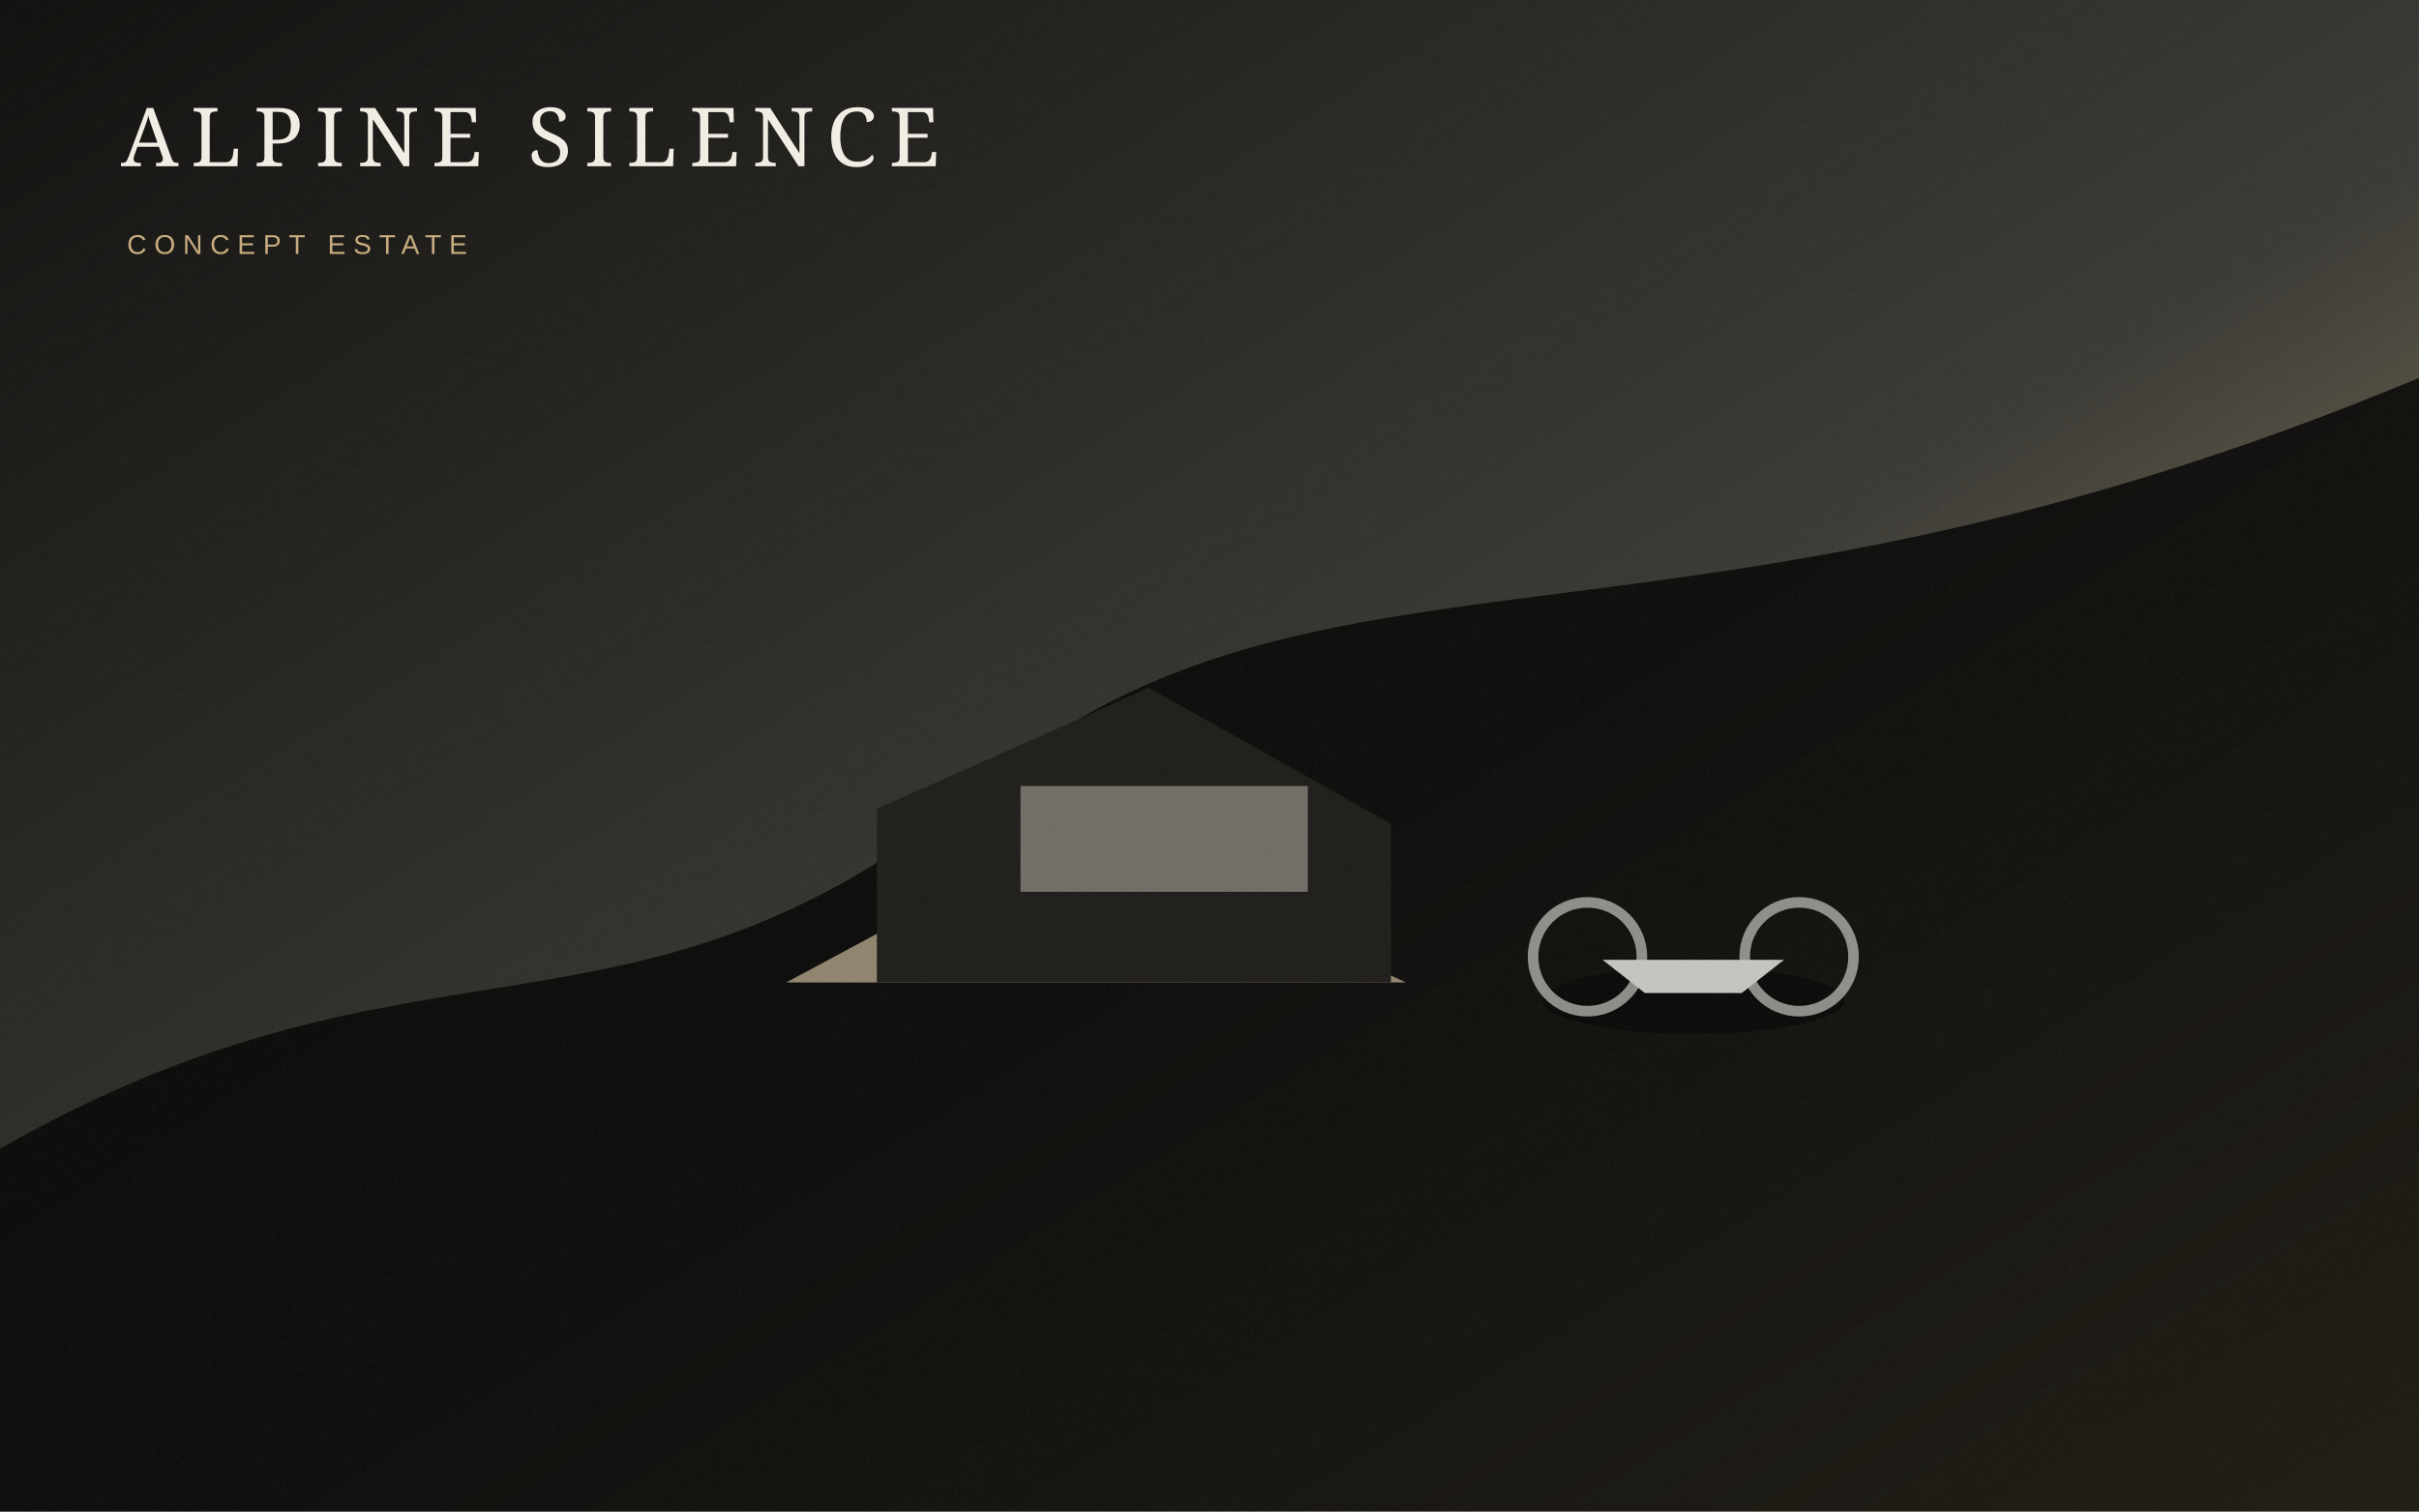
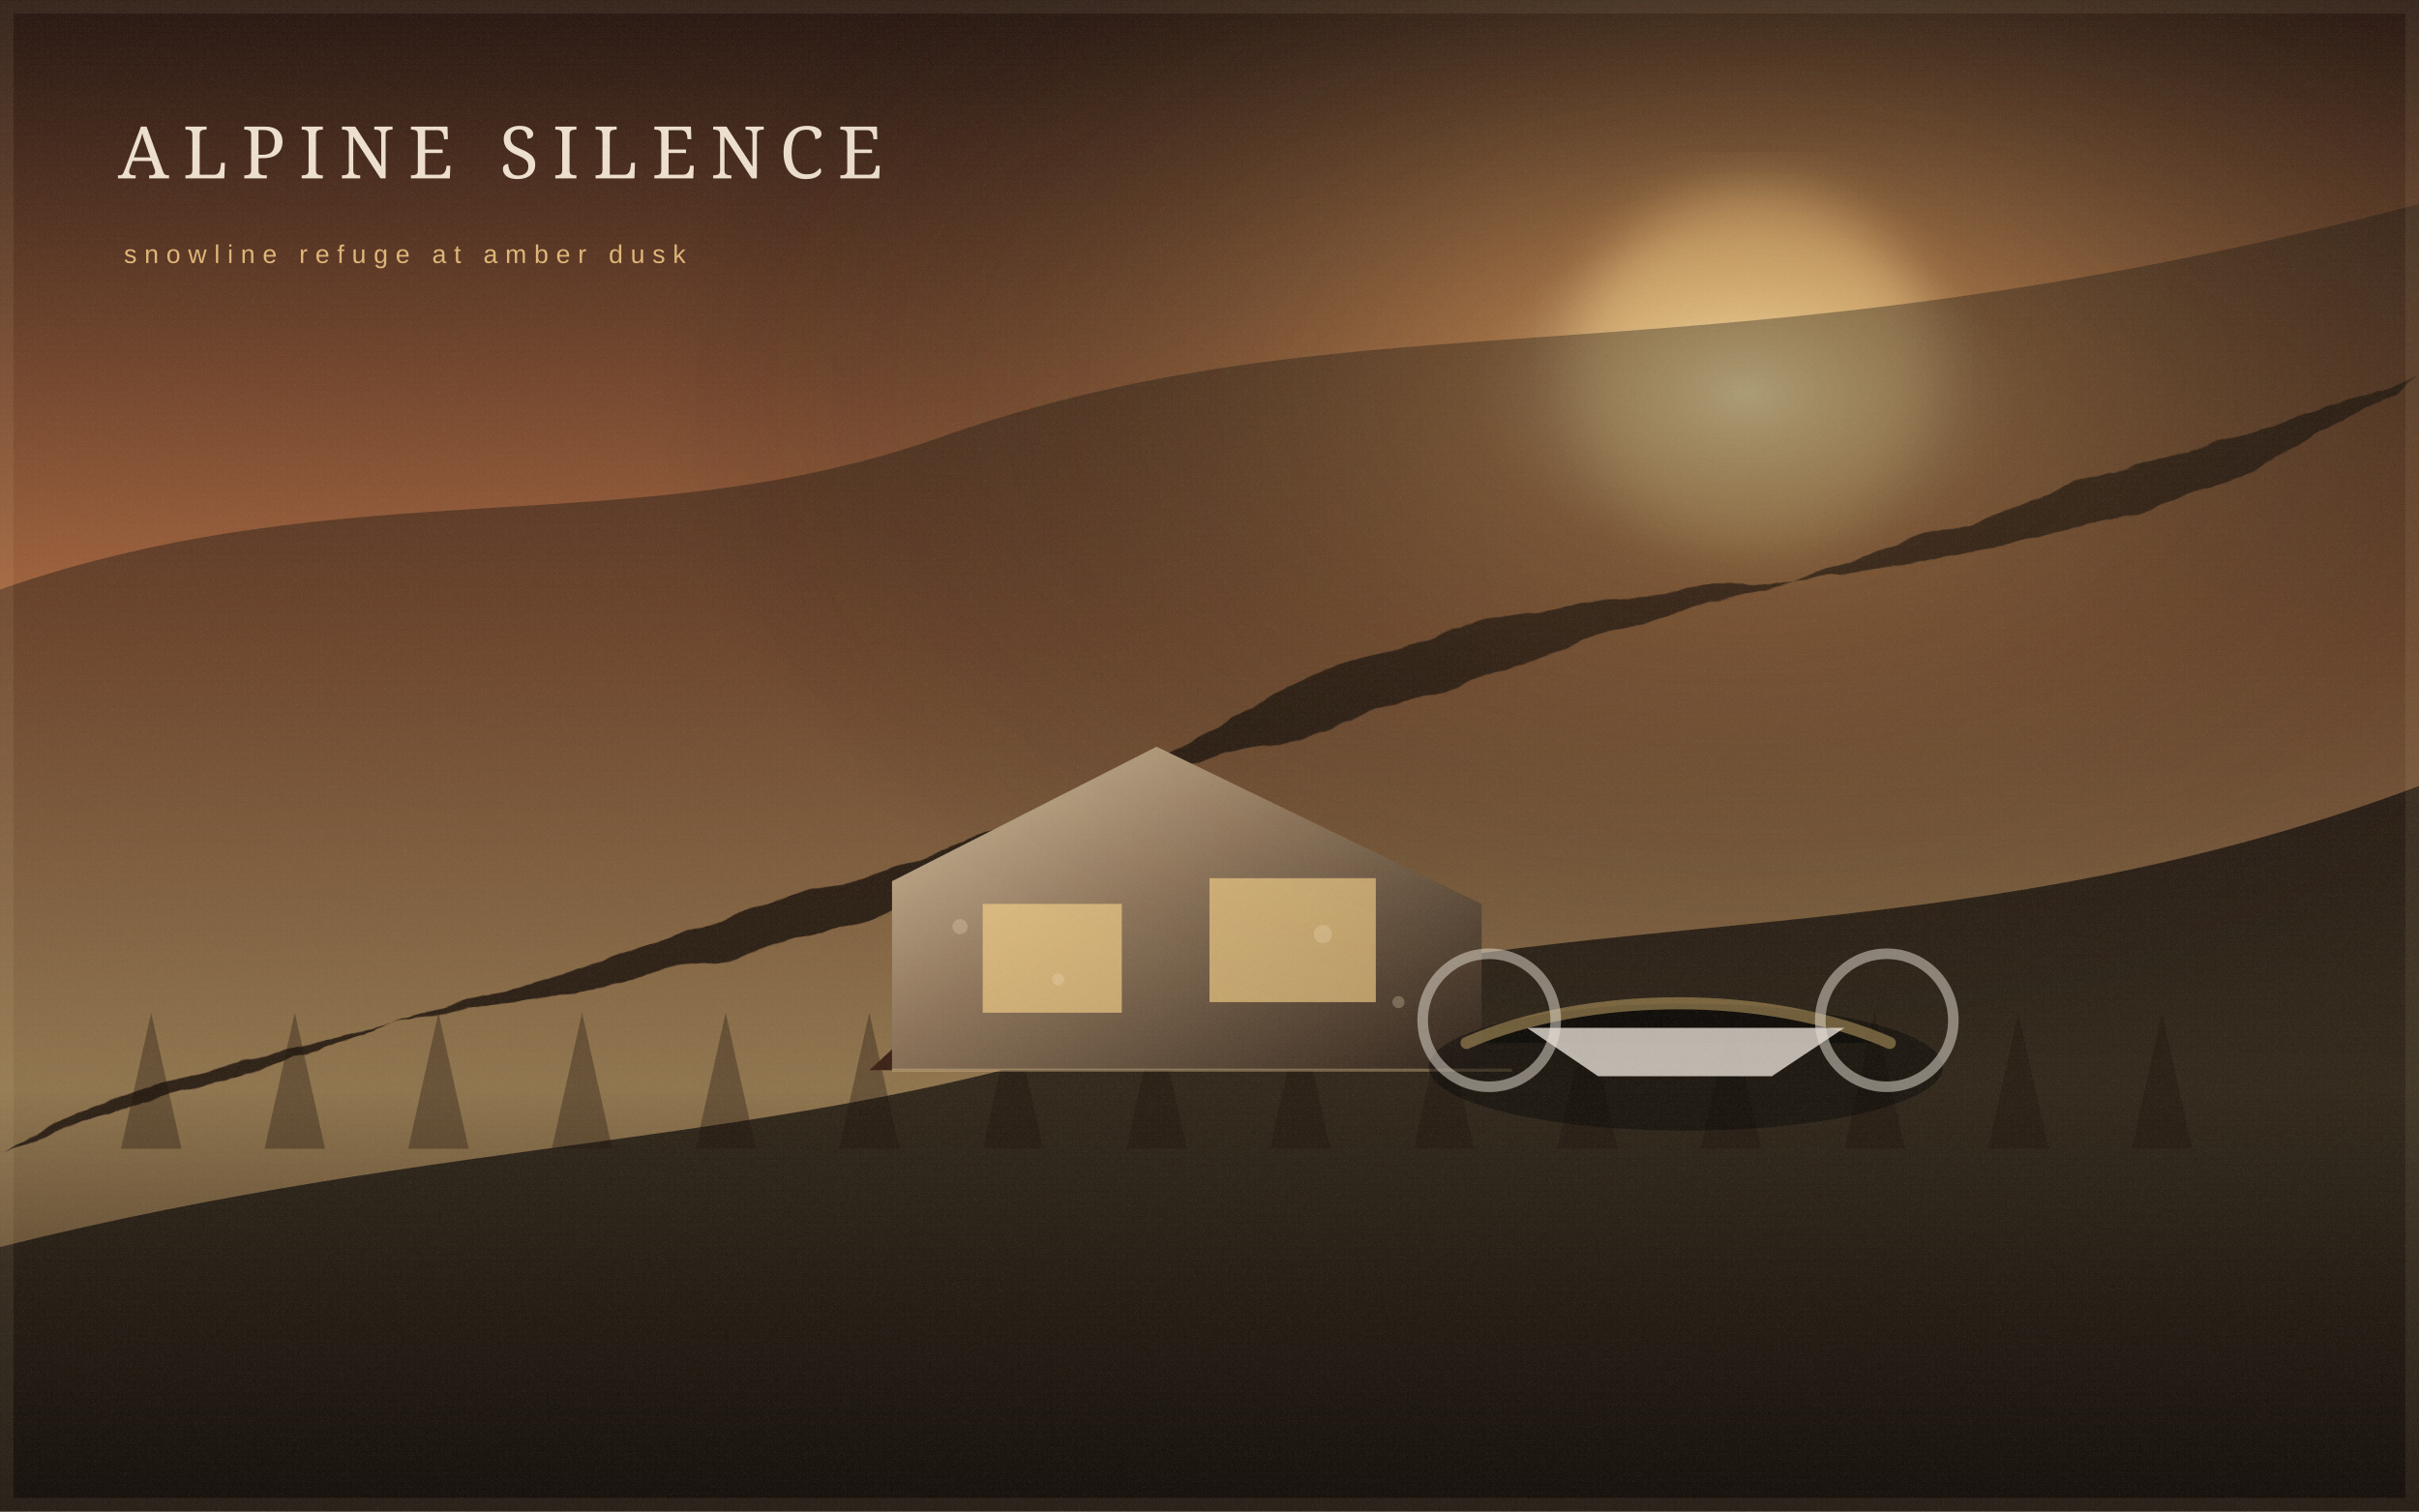
- <svg xmlns="http://www.w3.org/2000/svg" viewBox="0 0 1600 1000">
+ <svg xmlns="http://www.w3.org/2000/svg" viewBox="0 0 1600 1000" role="img" aria-label="ALPINE SILENCE">
  <defs>
-     <linearGradient id="g" x1="0" y1="0" x2="1" y2="1">
-       <stop stop-color="#11100e" />
-       <stop offset=".55" stop-color="#3b3a35" />
-       <stop offset="1" stop-color="#c8ad7f" />
+     <linearGradient id="sky" x1="0" y1="0" x2="0" y2="1">
+       <stop stop-color="#25150f" />
+       <stop offset=".42" stop-color="#a9673f" />
+       <stop offset=".72" stop-color="#e7bc7b" />
+       <stop offset="1" stop-color="#372012" />
    </linearGradient>
-     <filter id="n">
-       <feTurbulence baseFrequency=".7" numOctaves="2" stitchTiles="stitch" />
+     <radialGradient id="sun" cx="72%" cy="26%" r="45%">
+       <stop stop-color="#fff1bc" stop-opacity=".85" />
+       <stop offset=".25" stop-color="#d9a15e" stop-opacity=".38" />
+       <stop offset="1" stop-color="#000" stop-opacity="0" />
+     </radialGradient>
+     <linearGradient id="stone" x1="0" y1="0" x2="1" y2="1">
+       <stop stop-color="#d9c3a0" />
+       <stop offset=".45" stop-color="#8d7459" />
+       <stop offset="1" stop-color="#302319" />
+     </linearGradient>
+     <filter id="soft">
+       <feGaussianBlur stdDeviation="18" />
+     </filter>
+     <filter id="grain">
+       <feTurbulence baseFrequency=".9" numOctaves="4" seed="7" />
      <feColorMatrix type="saturate" values="0" />
      <feComponentTransfer>
-         <feFuncA type="table" tableValues="0 .18" />
+         <feFuncA type="table" tableValues="0 .16" />
      </feComponentTransfer>
    </filter>
+     <filter id="photo">
+       <feTurbulence type="fractalNoise" baseFrequency=".015" numOctaves="5" seed="12" />
+       <feDisplacementMap in="SourceGraphic" scale="10" />
+     </filter>
  </defs>
-   <rect fill="url(#g)" width="1600" height="1000" />
-   <path d="M0 760 C280 600 420 710 650 520 C870 338 1110 455 1600 250 L1600 1000 L0 1000Z" fill="#070706" opacity=".86" />
-   <path d="M520 650 L710 548 L930 650 Z" fill="#91856f" />
-   <path d="M580 650 V535 L760 455 L920 545 V650 Z" fill="#211f1b" />
-   <rect x="675" y="520" width="190" height="70" fill="#d8d0c3" opacity=".45" />
-   <ellipse cx="1120" cy="662" rx="100" ry="22" fill="#0b0b0a" />
-   <path d="M1060 635 h120 l-28 22 h-64z" fill="#c4c6c1" />
-   <circle cx="1050" cy="633" r="36" fill="none" stroke="#c4c6c1" stroke-width="7" opacity=".7" />
-   <circle cx="1190" cy="633" r="36" fill="none" stroke="#c4c6c1" stroke-width="7" opacity=".7" />
-   <text x="80" y="110" fill="#f3efe6" font-family="Georgia" font-size="54" letter-spacing="8">ALPINE SILENCE</text>
-   <text x="84" y="168" fill="#c8ad7f" font-family="Arial" font-size="18" letter-spacing="5">CONCEPT ESTATE</text>
-   <rect filter="url(#n)" width="1600" height="1000" opacity=".4" />
+   <rect width="1600" height="1000" fill="url(#sky)" />
+   <rect width="1600" height="1000" fill="url(#sun)" />
+   <circle cx="1160" cy="245" r="120" fill="#ffd98b" opacity=".42" filter="url(#soft)" />
+   <path d="M0 390 C230 310 420 360 620 290 C900 190 1120 260 1600 135 L1600 1000 L0 1000Z" fill="#17130f" opacity=".42" />
+   <path d="M0 760 C260 630 520 690 770 505 C1030 320 1280 455 1600 250" fill="#24180f" opacity=".9" filter="url(#photo)" />
+   <path d="M0 825 C300 750 520 760 760 680 C1020 590 1280 640 1600 520 L1600 1000 L0 1000Z" fill="#0c0a07" opacity=".72" />
+   <g opacity=".34">
+     <path d="M80 760 l20 -90 l20 90z" fill="#191008" />
+     <path d="M175 760 l20 -90 l20 90z" fill="#191008" />
+     <path d="M270 760 l20 -90 l20 90z" fill="#191008" />
+     <path d="M365 760 l20 -90 l20 90z" fill="#191008" />
+     <path d="M460 760 l20 -90 l20 90z" fill="#191008" />
+     <path d="M555 760 l20 -90 l20 90z" fill="#191008" />
+     <path d="M650 760 l20 -90 l20 90z" fill="#191008" />
+     <path d="M745 760 l20 -90 l20 90z" fill="#191008" />
+     <path d="M840 760 l20 -90 l20 90z" fill="#191008" />
+     <path d="M935 760 l20 -90 l20 90z" fill="#191008" />
+     <path d="M1030 760 l20 -90 l20 90z" fill="#191008" />
+     <path d="M1125 760 l20 -90 l20 90z" fill="#191008" />
+     <path d="M1220 760 l20 -90 l20 90z" fill="#191008" />
+     <path d="M1315 760 l20 -90 l20 90z" fill="#191008" />
+     <path d="M1410 760 l20 -90 l20 90z" fill="#191008" />
+   </g>
+   <g transform="translate(0 8)">
+     <path d="M575 700 L760 530 L980 700 Z" fill="#3b2115" />
+     <path d="M590 700 V575 L765 486 L980 590 V700 Z" fill="url(#stone)" />
+     <path d="M650 662 h92 v-72 h-92z M800 655 h110 v-82 h-110z" fill="#ffd98b" opacity=".62" />
+     <path d="M590 700 H1000" stroke="#f1d19a" stroke-opacity=".35" stroke-width="2" />
+     <g fill="#f1ddbd" opacity=".28">
+       <circle cx="635" cy="605" r="5" />
+       <circle cx="700" cy="640" r="4" />
+       <circle cx="875" cy="610" r="6" />
+       <circle cx="925" cy="655" r="4" />
+     </g>
+   </g>
+   <ellipse cx="1115" cy="706" rx="170" ry="42" fill="#070604" opacity=".48" />
+   <path d="M970 690 C1050 655 1170 655 1250 690" stroke="#d9b66f" stroke-width="8" stroke-linecap="round" opacity=".45" />
+   <path d="M1010 680 h210 l-48 32 h-115z" fill="#efe7dc" opacity=".78" />
+   <circle cx="985" cy="675" r="44" fill="none" stroke="#efe7dc" stroke-width="7" opacity=".5" />
+   <circle cx="1248" cy="675" r="44" fill="none" stroke="#efe7dc" stroke-width="7" opacity=".5" />
+   <text x="78" y="118" fill="#fff2df" font-family="Georgia,serif" font-size="48" letter-spacing="9" opacity=".92">ALPINE SILENCE</text>
+   <text x="82" y="174" fill="#f5c982" font-family="Arial,sans-serif" font-size="17" letter-spacing="5" opacity=".88">snowline refuge at amber dusk</text>
+   <rect width="1600" height="1000" fill="url(#sun)" opacity=".25" />
+   <rect width="1600" height="1000" filter="url(#grain)" opacity=".75" />
+   <rect width="1600" height="1000" fill="none" stroke="#f2d6a6" stroke-opacity=".08" stroke-width="18" />
</svg>
